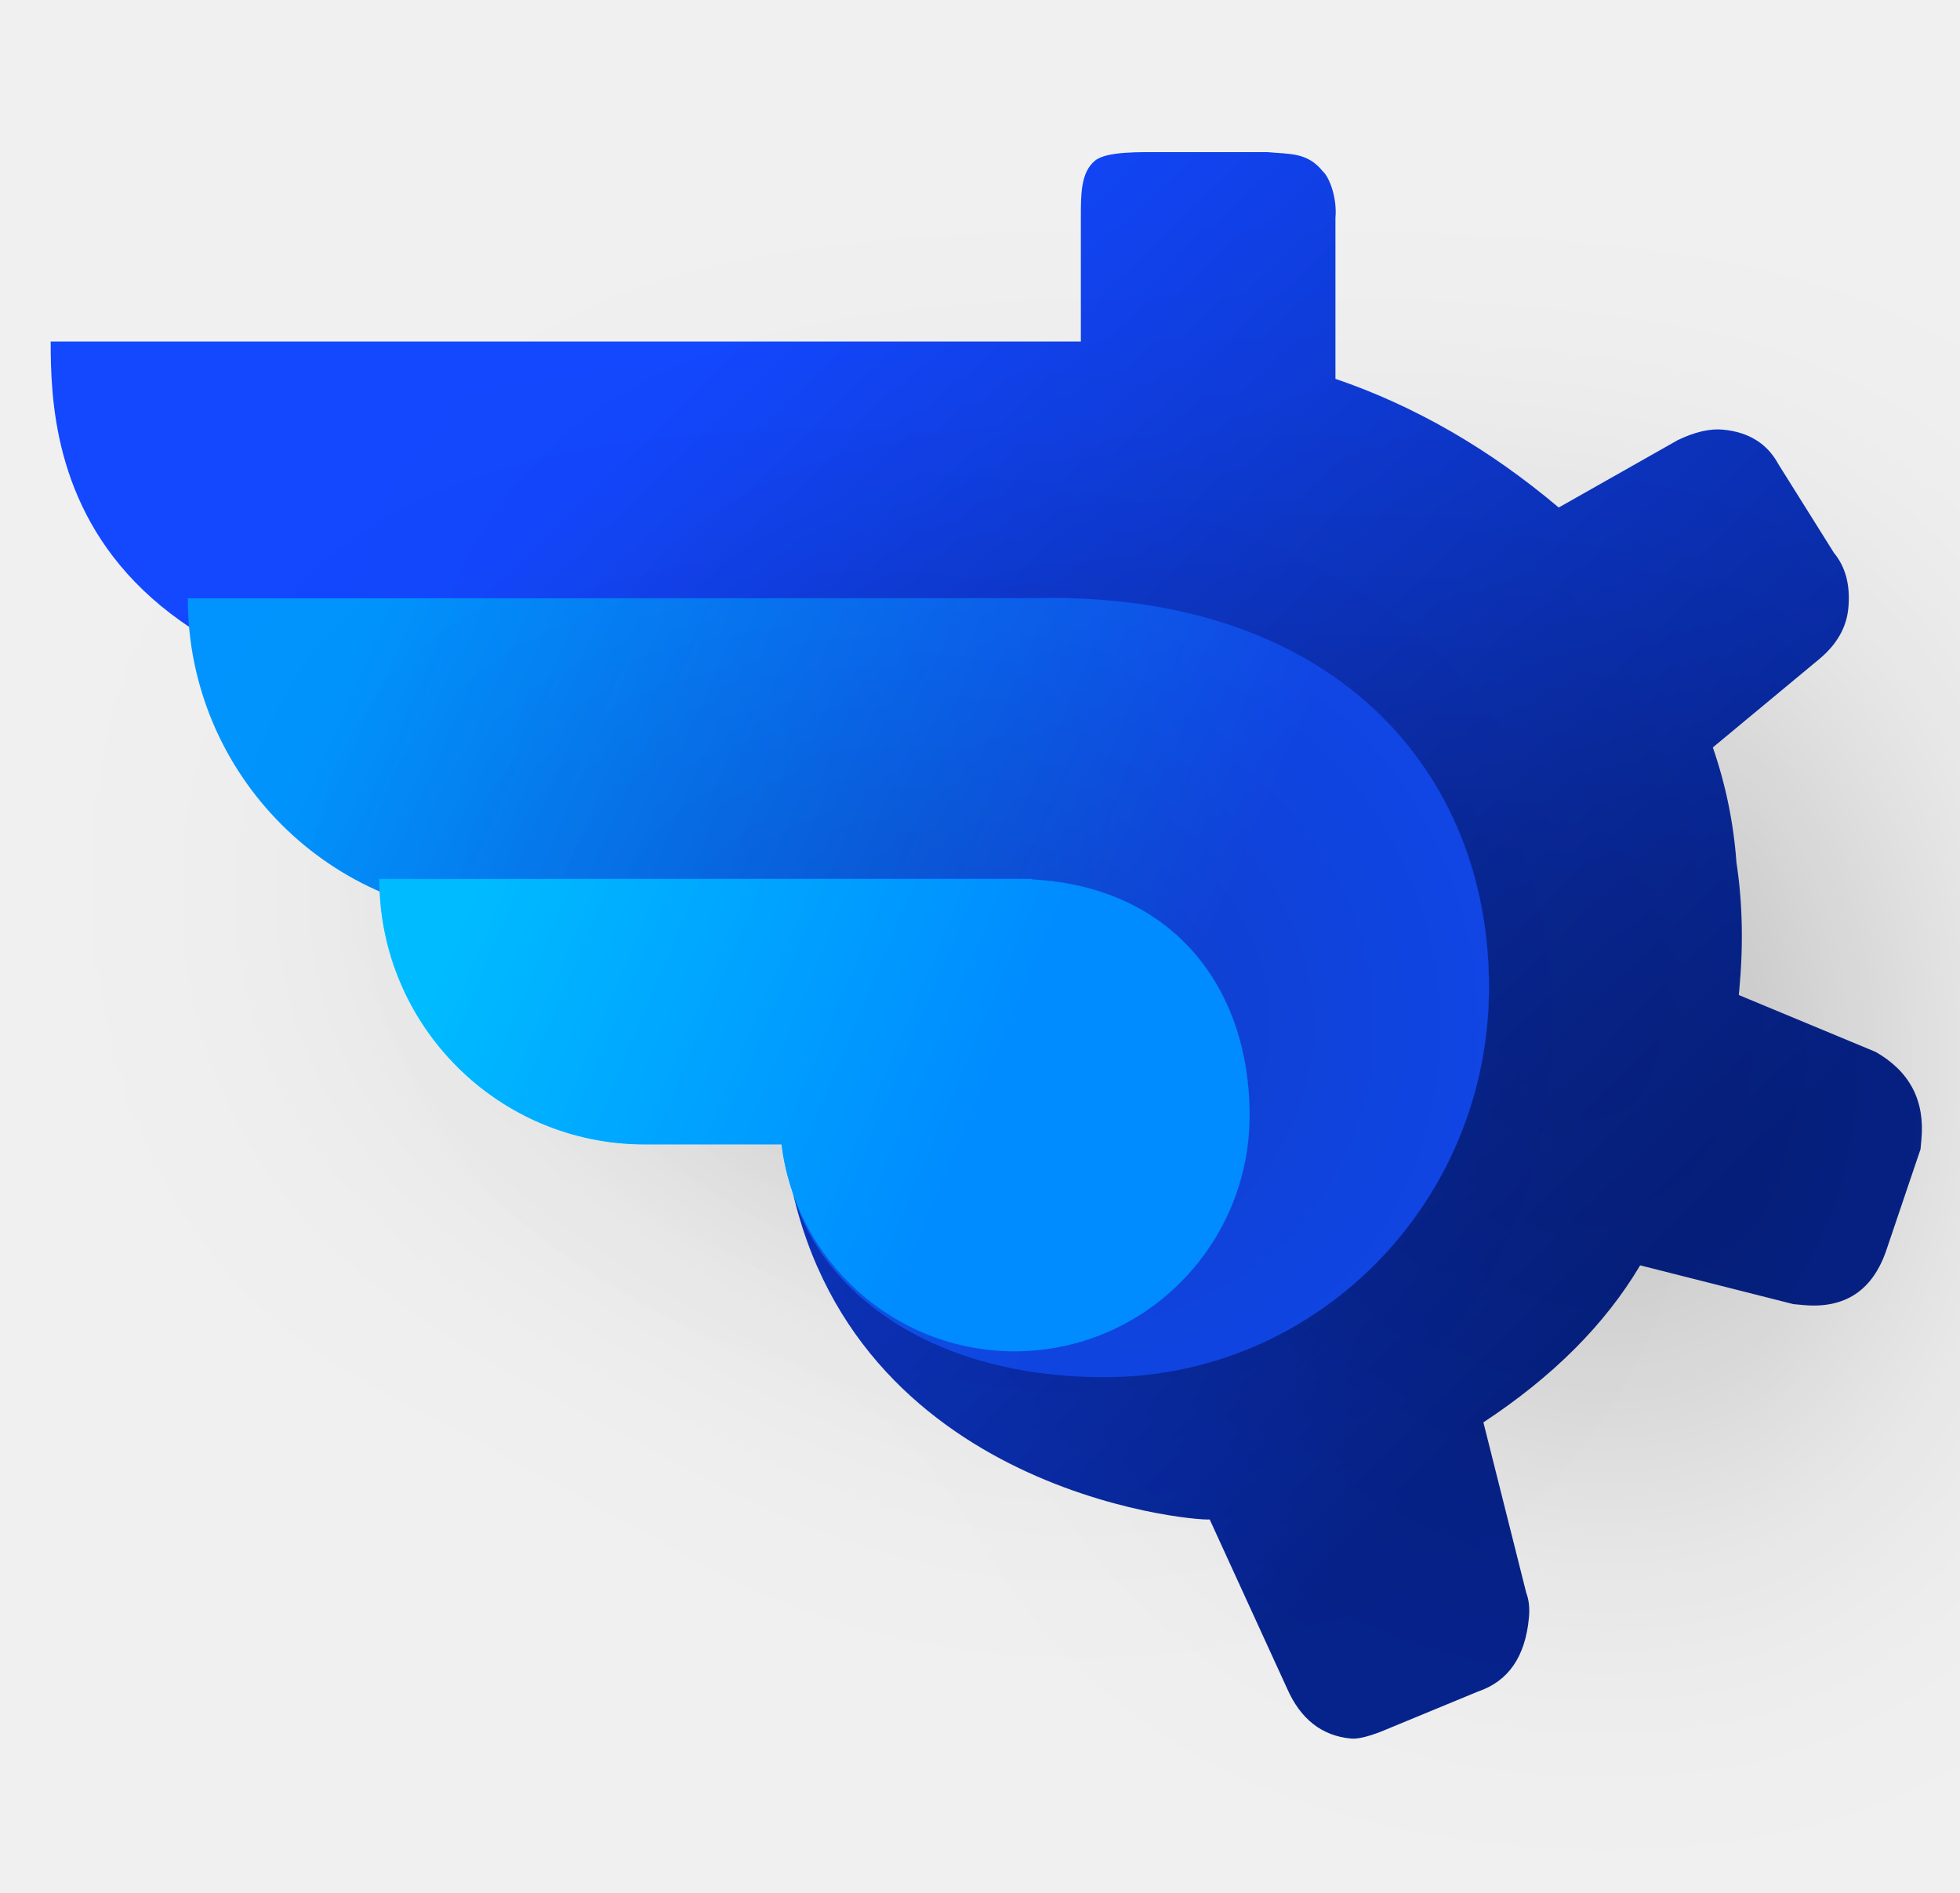
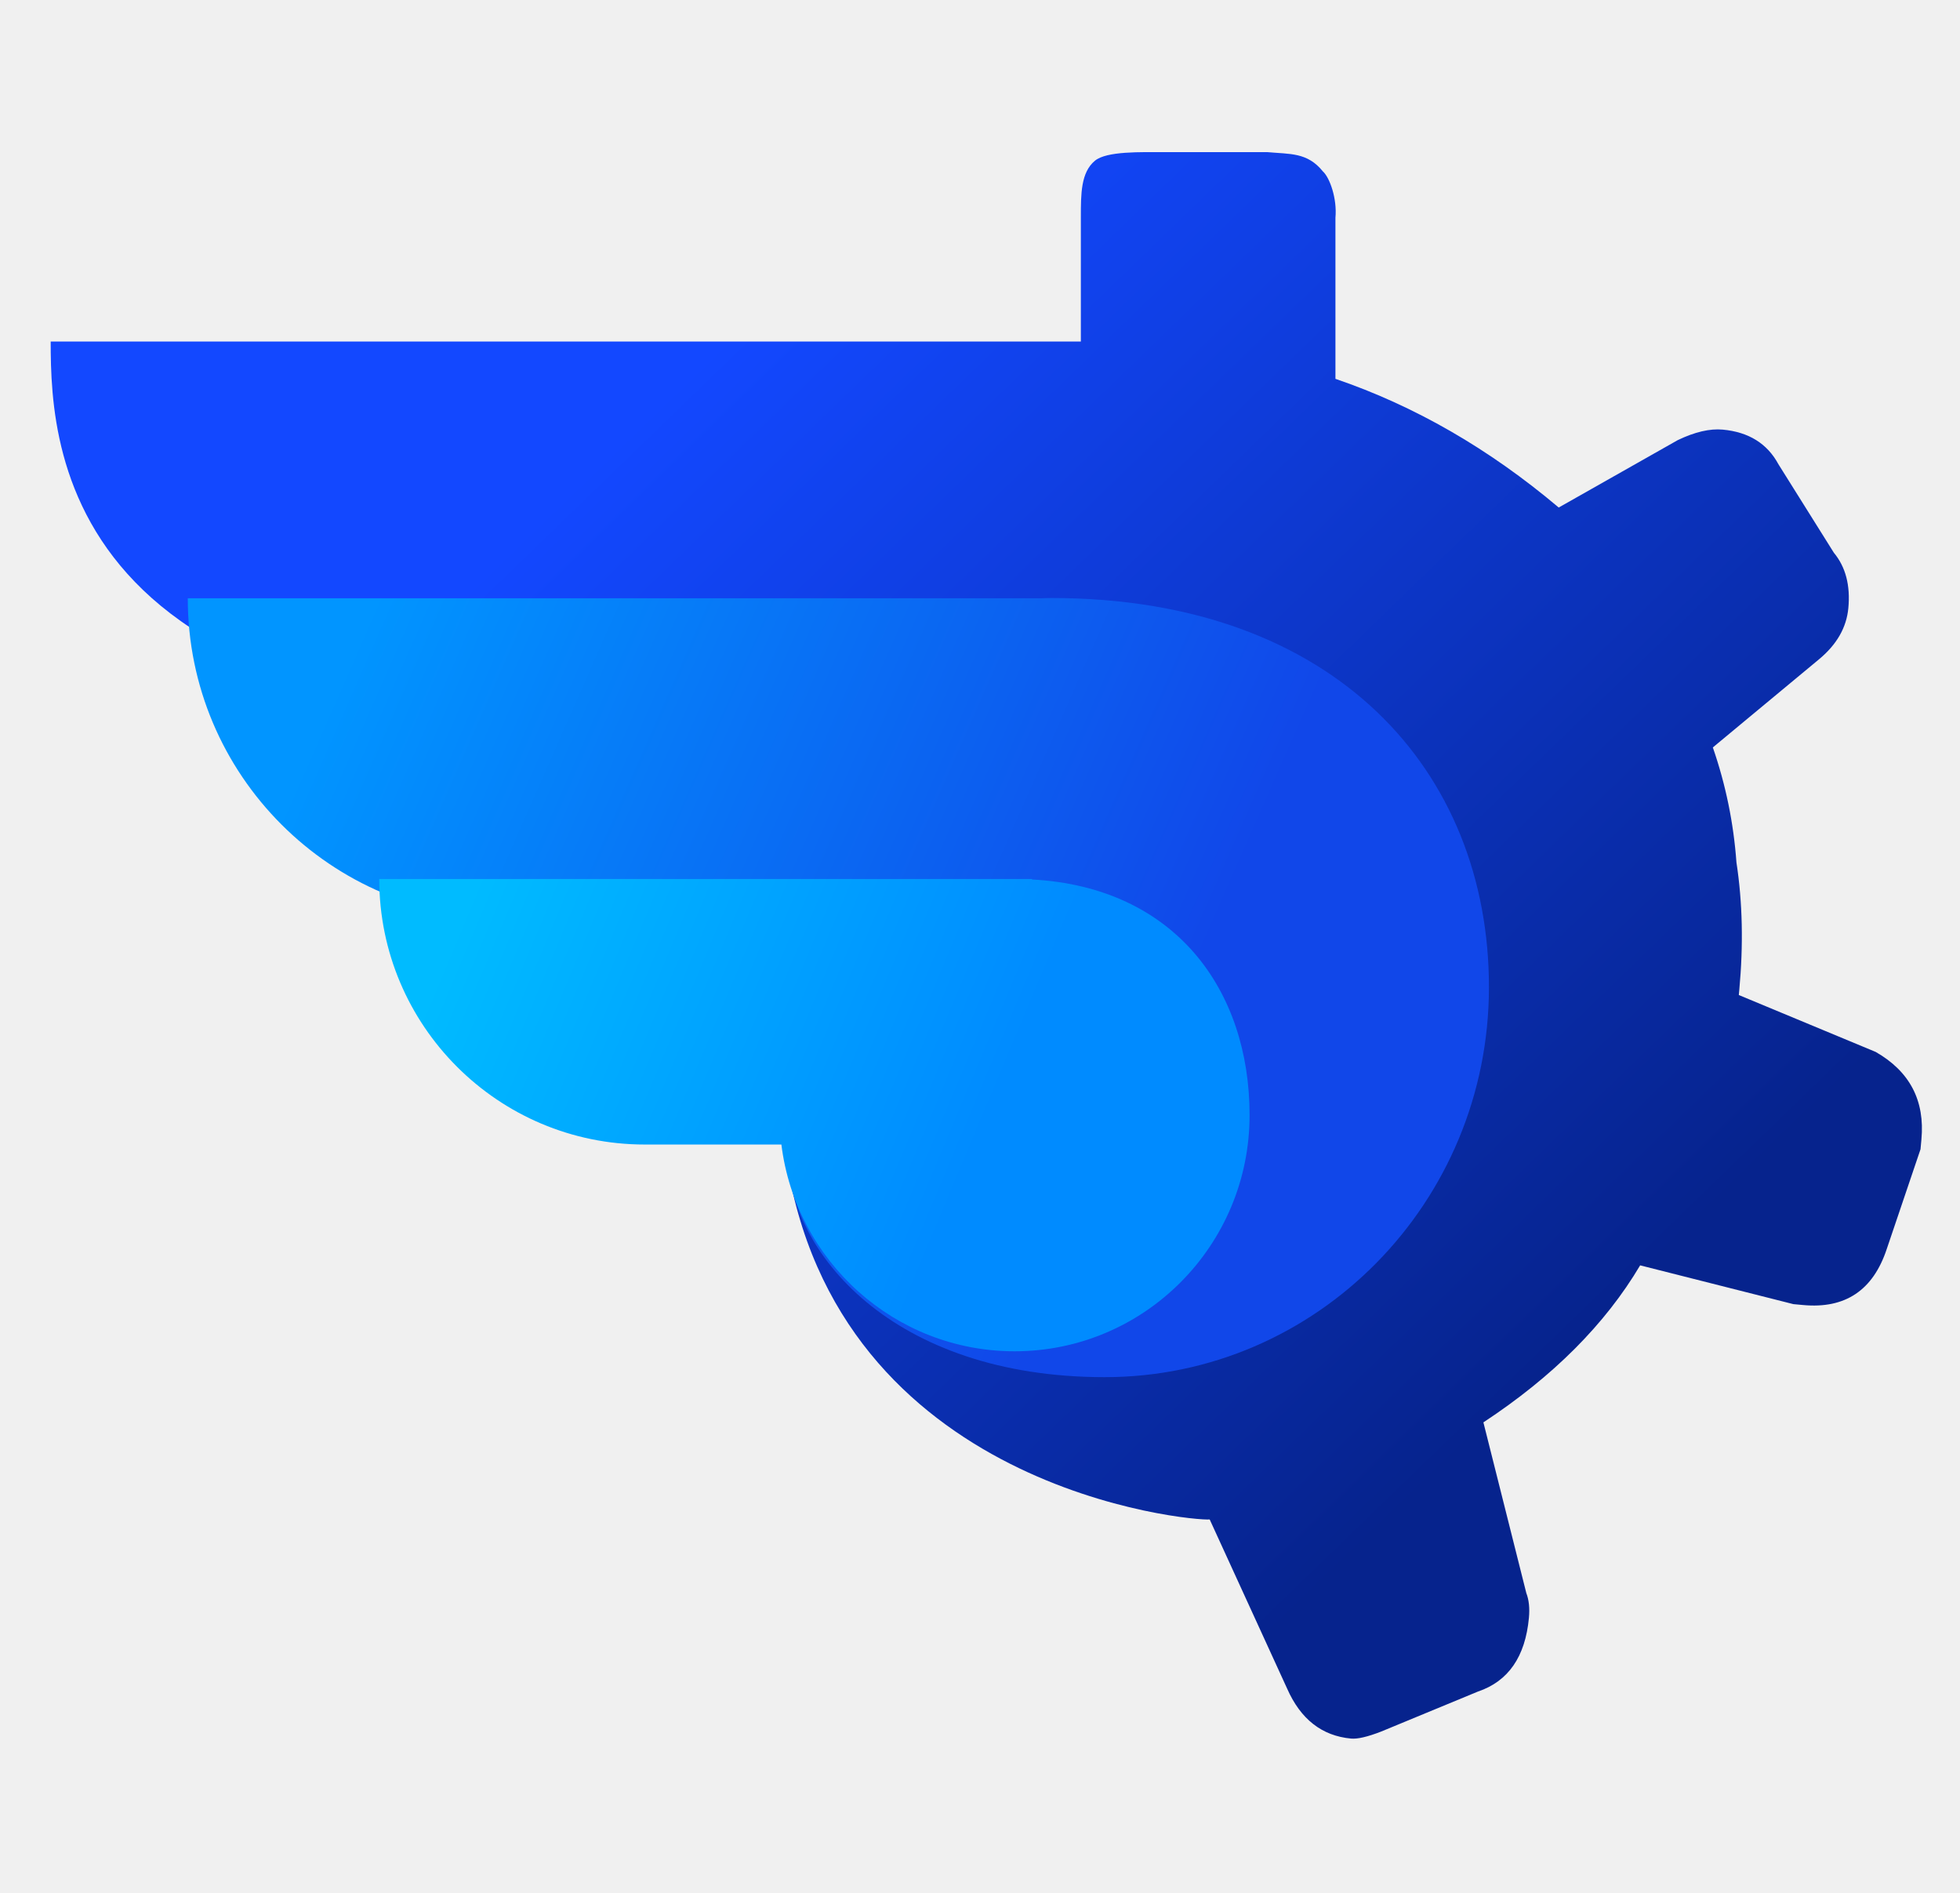
<svg xmlns="http://www.w3.org/2000/svg" width="116" height="112" viewBox="0 0 116 112" fill="none">
  <g clip-path="url(#clip0_228_48)">
    <path d="M113.716 67.426C113.931 65.125 113.028 63.397 111.008 62.242L102.909 58.876L102.936 58.589C103.186 55.904 103.13 53.384 102.769 51.029C102.6 48.692 102.134 46.425 101.372 44.226L107.659 39.008C108.707 38.139 109.285 37.129 109.392 35.978C109.517 34.636 109.231 33.545 108.536 32.707L105.253 27.468C104.593 26.247 103.496 25.564 101.962 25.421C101.195 25.35 100.306 25.557 99.294 26.043L92.251 30.03C88.127 26.551 83.722 24.013 79.036 22.416V12.889C79.143 11.738 78.691 10.499 78.296 10.146C77.374 9.002 76.353 9.127 75.011 9.002H68.972C67.5 9.002 65.493 8.936 64.801 9.511C63.969 10.202 63.969 11.467 63.969 12.857V12.889V20.21H3C3 26.902 3.715 45.347 44.595 42.353C47.623 42.353 75.011 43.617 75.011 54.976C75.011 66.336 57.387 66.632 46.5 68.311C49.397 88.197 70.617 90.01 71.594 89.907L76.174 99.908C76.972 101.724 78.234 102.712 79.96 102.872C80.343 102.908 80.936 102.77 81.739 102.458L87.47 100.09C89.267 99.484 90.273 98.03 90.487 95.728C90.54 95.153 90.489 94.665 90.333 94.263L87.793 84.162C91.912 81.451 95.005 78.354 97.07 74.871L106.138 77.166L106.713 77.219C109.206 77.452 110.855 76.348 111.663 73.909L113.663 68.002L113.716 67.426Z" fill="url(#paint0_linear_228_48)" />
    <g filter="url(#filter0_d_228_48)">
      <path fill-rule="evenodd" clip-rule="evenodd" d="M65.383 81.487C77.941 81.487 88.121 71.153 88.121 58.407C88.121 45.66 79.047 35.385 62.243 35.385C62.044 35.385 61.847 35.39 61.652 35.4H11.113C11.113 45.855 19.588 54.33 30.043 54.33H47.789C46.917 59.064 46.591 63.968 46.591 68.109C46.591 74.097 52.826 81.487 65.383 81.487Z" fill="url(#paint1_linear_228_48)" />
    </g>
    <g filter="url(#filter1_d_228_48)">
      <path fill-rule="evenodd" clip-rule="evenodd" d="M60.047 52.012H22.445C22.445 60.688 29.479 67.722 38.156 67.722H46.246C47.098 74.619 52.952 79.956 60.047 79.956C67.728 79.956 73.955 73.701 73.955 65.984C73.955 58.563 69.537 52.493 61.078 52.039V52.012H60.047Z" fill="url(#paint2_linear_228_48)" />
    </g>
  </g>
  <defs>
    <filter id="filter0_d_228_48" x="-18.887" y="-20.615" width="197.008" height="166.102" filterUnits="userSpaceOnUse" color-interpolation-filters="sRGB">
      <feFlood flood-opacity="0" result="BackgroundImageFix" />
-       <feColorMatrix in="SourceAlpha" type="matrix" values="0 0 0 0 0 0 0 0 0 0 0 0 0 0 0 0 0 0 127 0" result="hardAlpha" />
+       <feColorMatrix in="SourceAlpha" type="matrix" values="0 0 0 0 0 0 0 0 0 0 0 0 0 0 0 0 0 0 0 0" result="hardAlpha" />
      <feOffset dx="30" dy="4" />
      <feGaussianBlur stdDeviation="30" />
      <feComposite in2="hardAlpha" operator="out" />
      <feColorMatrix type="matrix" values="0 0 0 0 0 0 0 0 0 0 0 0 0 0 0 0 0 0 0.2 0" />
      <feBlend mode="normal" in2="BackgroundImageFix" result="effect1_dropShadow_228_48" />
      <feBlend mode="normal" in="SourceGraphic" in2="effect1_dropShadow_228_48" result="shape" />
    </filter>
    <filter id="filter1_d_228_48" x="-3.555" y="17.012" width="111.51" height="87.945" filterUnits="userSpaceOnUse" color-interpolation-filters="sRGB">
      <feFlood flood-opacity="0" result="BackgroundImageFix" />
-       <feColorMatrix in="SourceAlpha" type="matrix" values="0 0 0 0 0 0 0 0 0 0 0 0 0 0 0 0 0 0 127 0" result="hardAlpha" />
+       <feColorMatrix in="SourceAlpha" type="matrix" values="0 0 0 0 0 0 0 0 0 0 0 0 0 0 0 0 0 0 0 0" result="hardAlpha" />
      <feOffset dx="4" dy="-5" />
      <feGaussianBlur stdDeviation="15" />
      <feComposite in2="hardAlpha" operator="out" />
      <feColorMatrix type="matrix" values="0 0 0 0 0 0 0 0 0 0 0 0 0 0 0 0 0 0 0.2 0" />
      <feBlend mode="normal" in2="BackgroundImageFix" result="effect1_dropShadow_228_48" />
      <feBlend mode="normal" in="SourceGraphic" in2="effect1_dropShadow_228_48" result="shape" />
    </filter>
    <linearGradient id="paint0_linear_228_48" x1="6.413" y1="25.483" x2="75.308" y2="96.697" gradientUnits="userSpaceOnUse">
      <stop offset="0.217" stop-color="#1348FF" />
      <stop offset="1" stop-color="#06238D" />
    </linearGradient>
    <linearGradient id="paint1_linear_228_48" x1="8.022" y1="42.21" x2="66.229" y2="67.851" gradientUnits="userSpaceOnUse">
      <stop offset="0.161" stop-color="#0195FF" />
      <stop offset="1" stop-color="#1147E9" />
    </linearGradient>
    <linearGradient id="paint2_linear_228_48" x1="20.642" y1="55.474" x2="56.583" y2="70.562" gradientUnits="userSpaceOnUse">
      <stop offset="0.145" stop-color="#00BBFF" />
      <stop offset="1" stop-color="#008BFF" />
    </linearGradient>
    <clipPath id="clip0_228_48">
      <rect width="116" height="112" fill="white" />
    </clipPath>
  </defs>
</svg>
